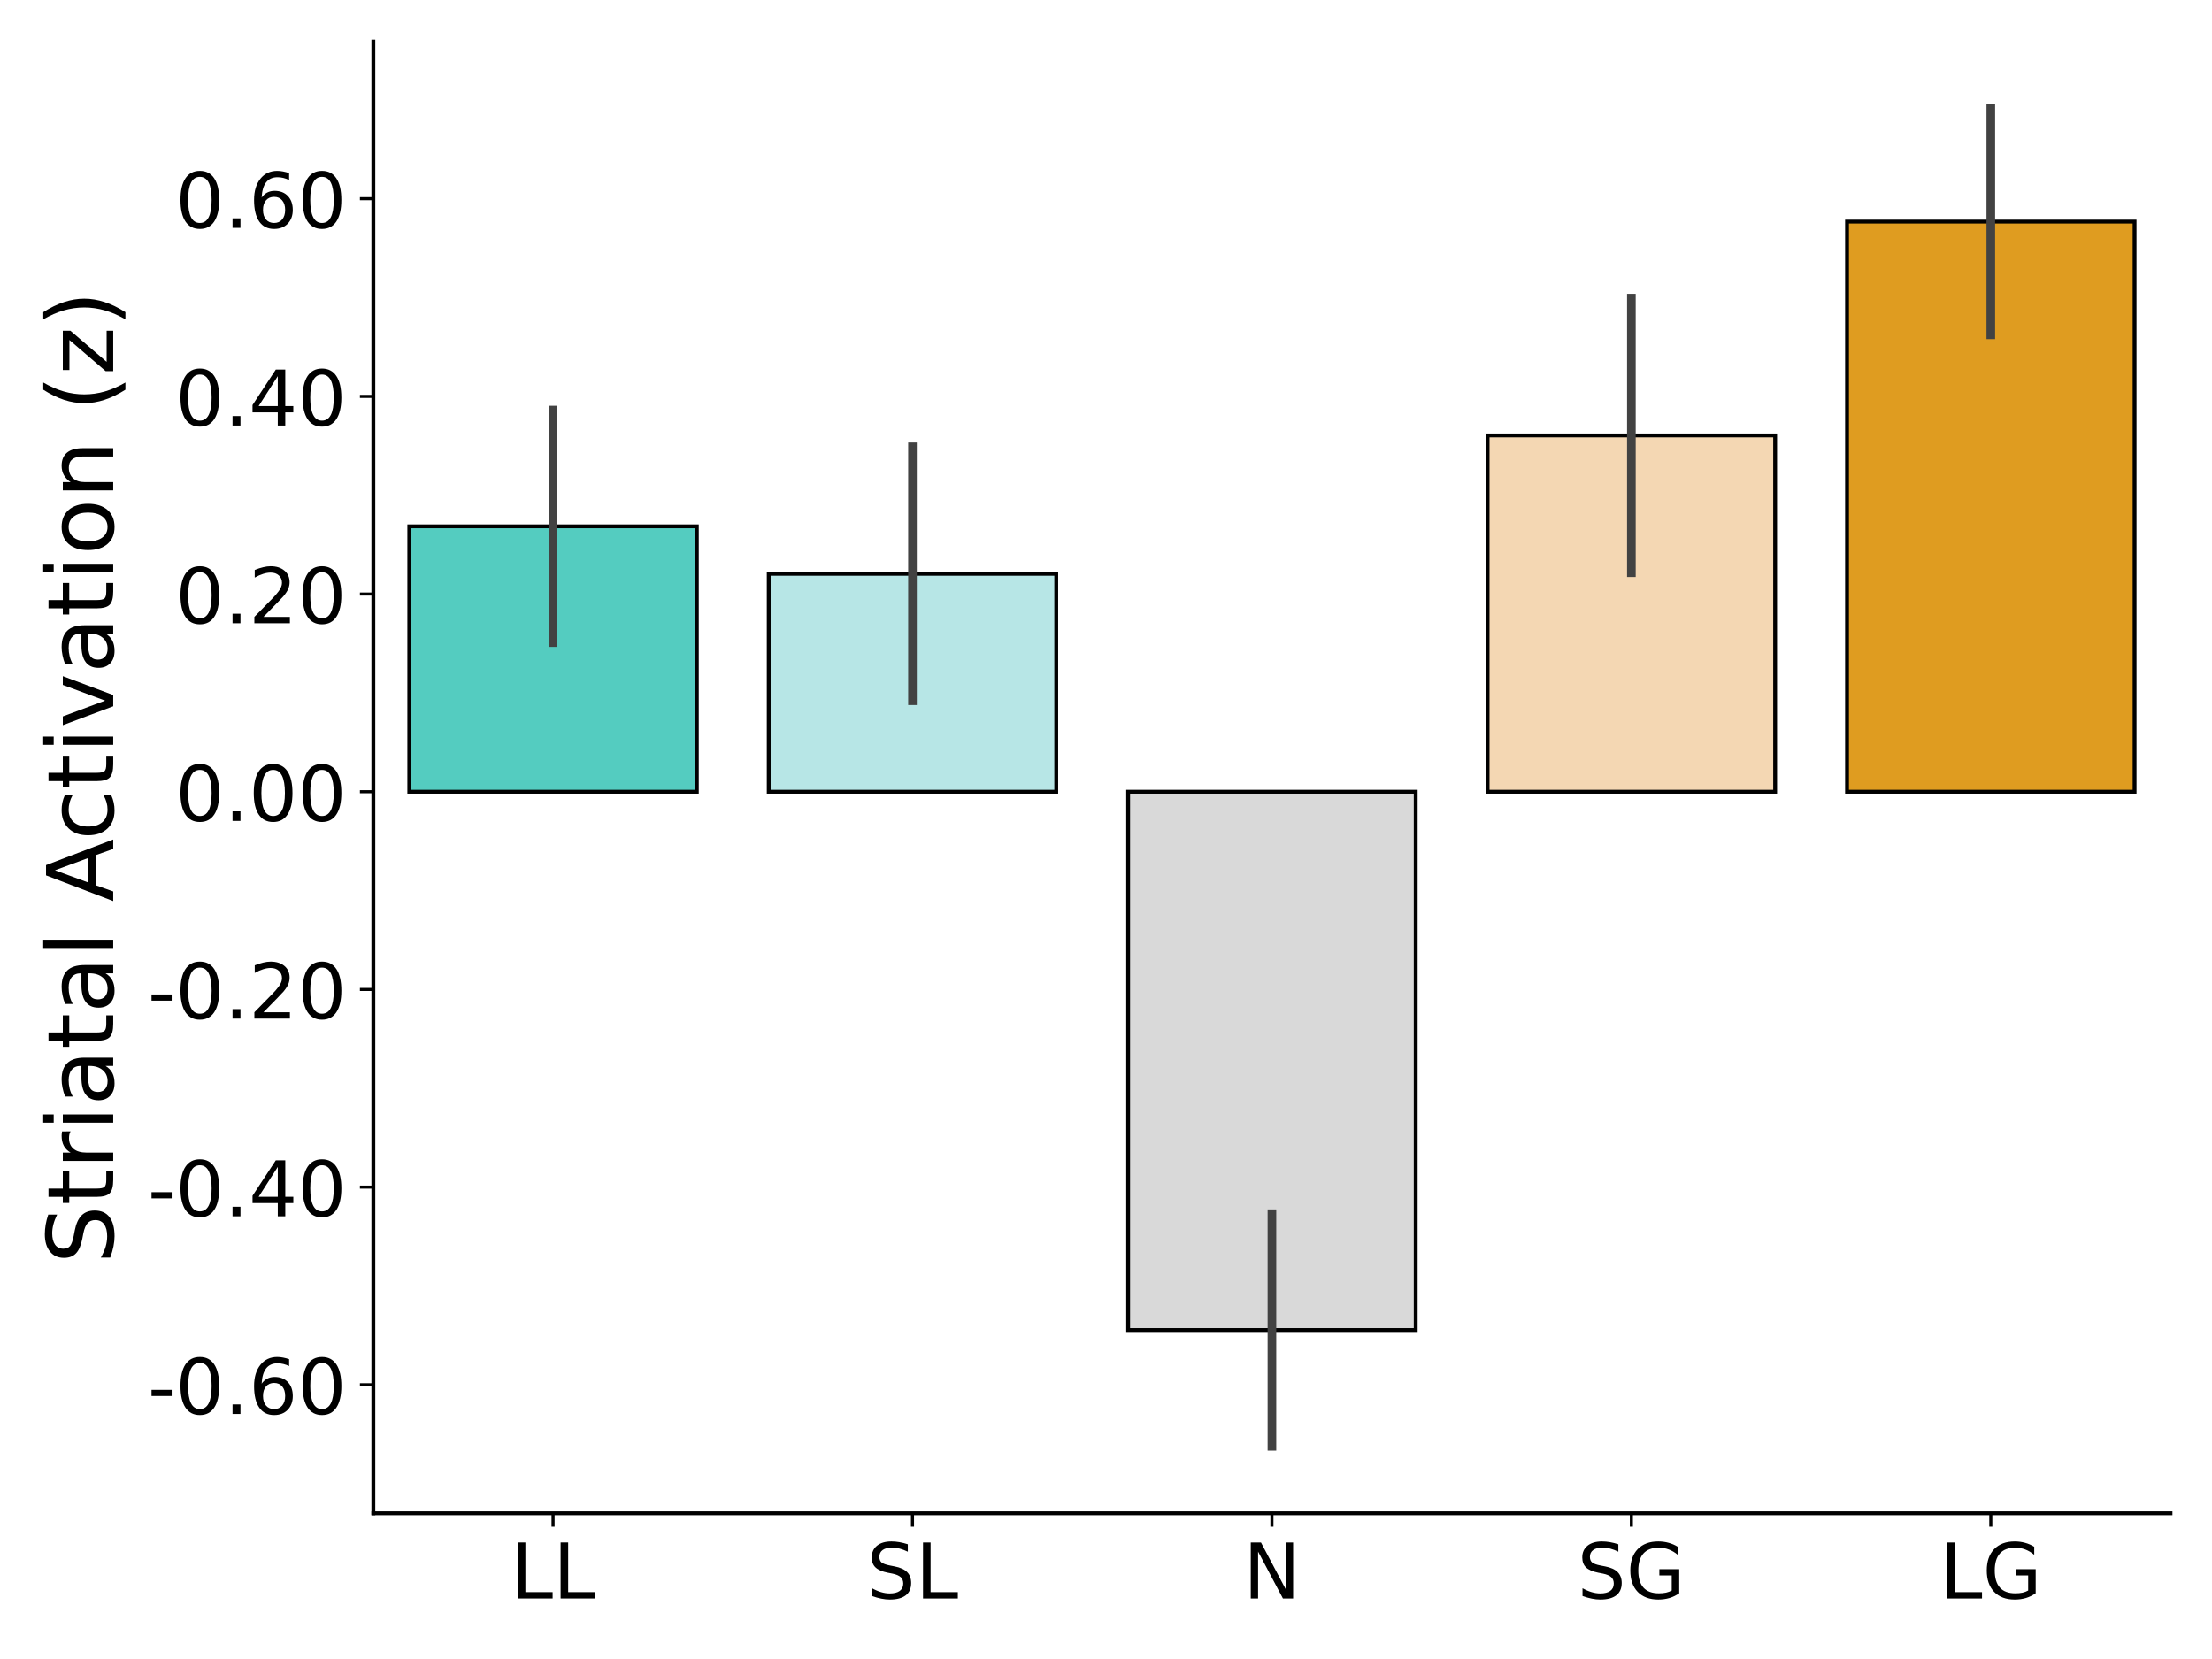
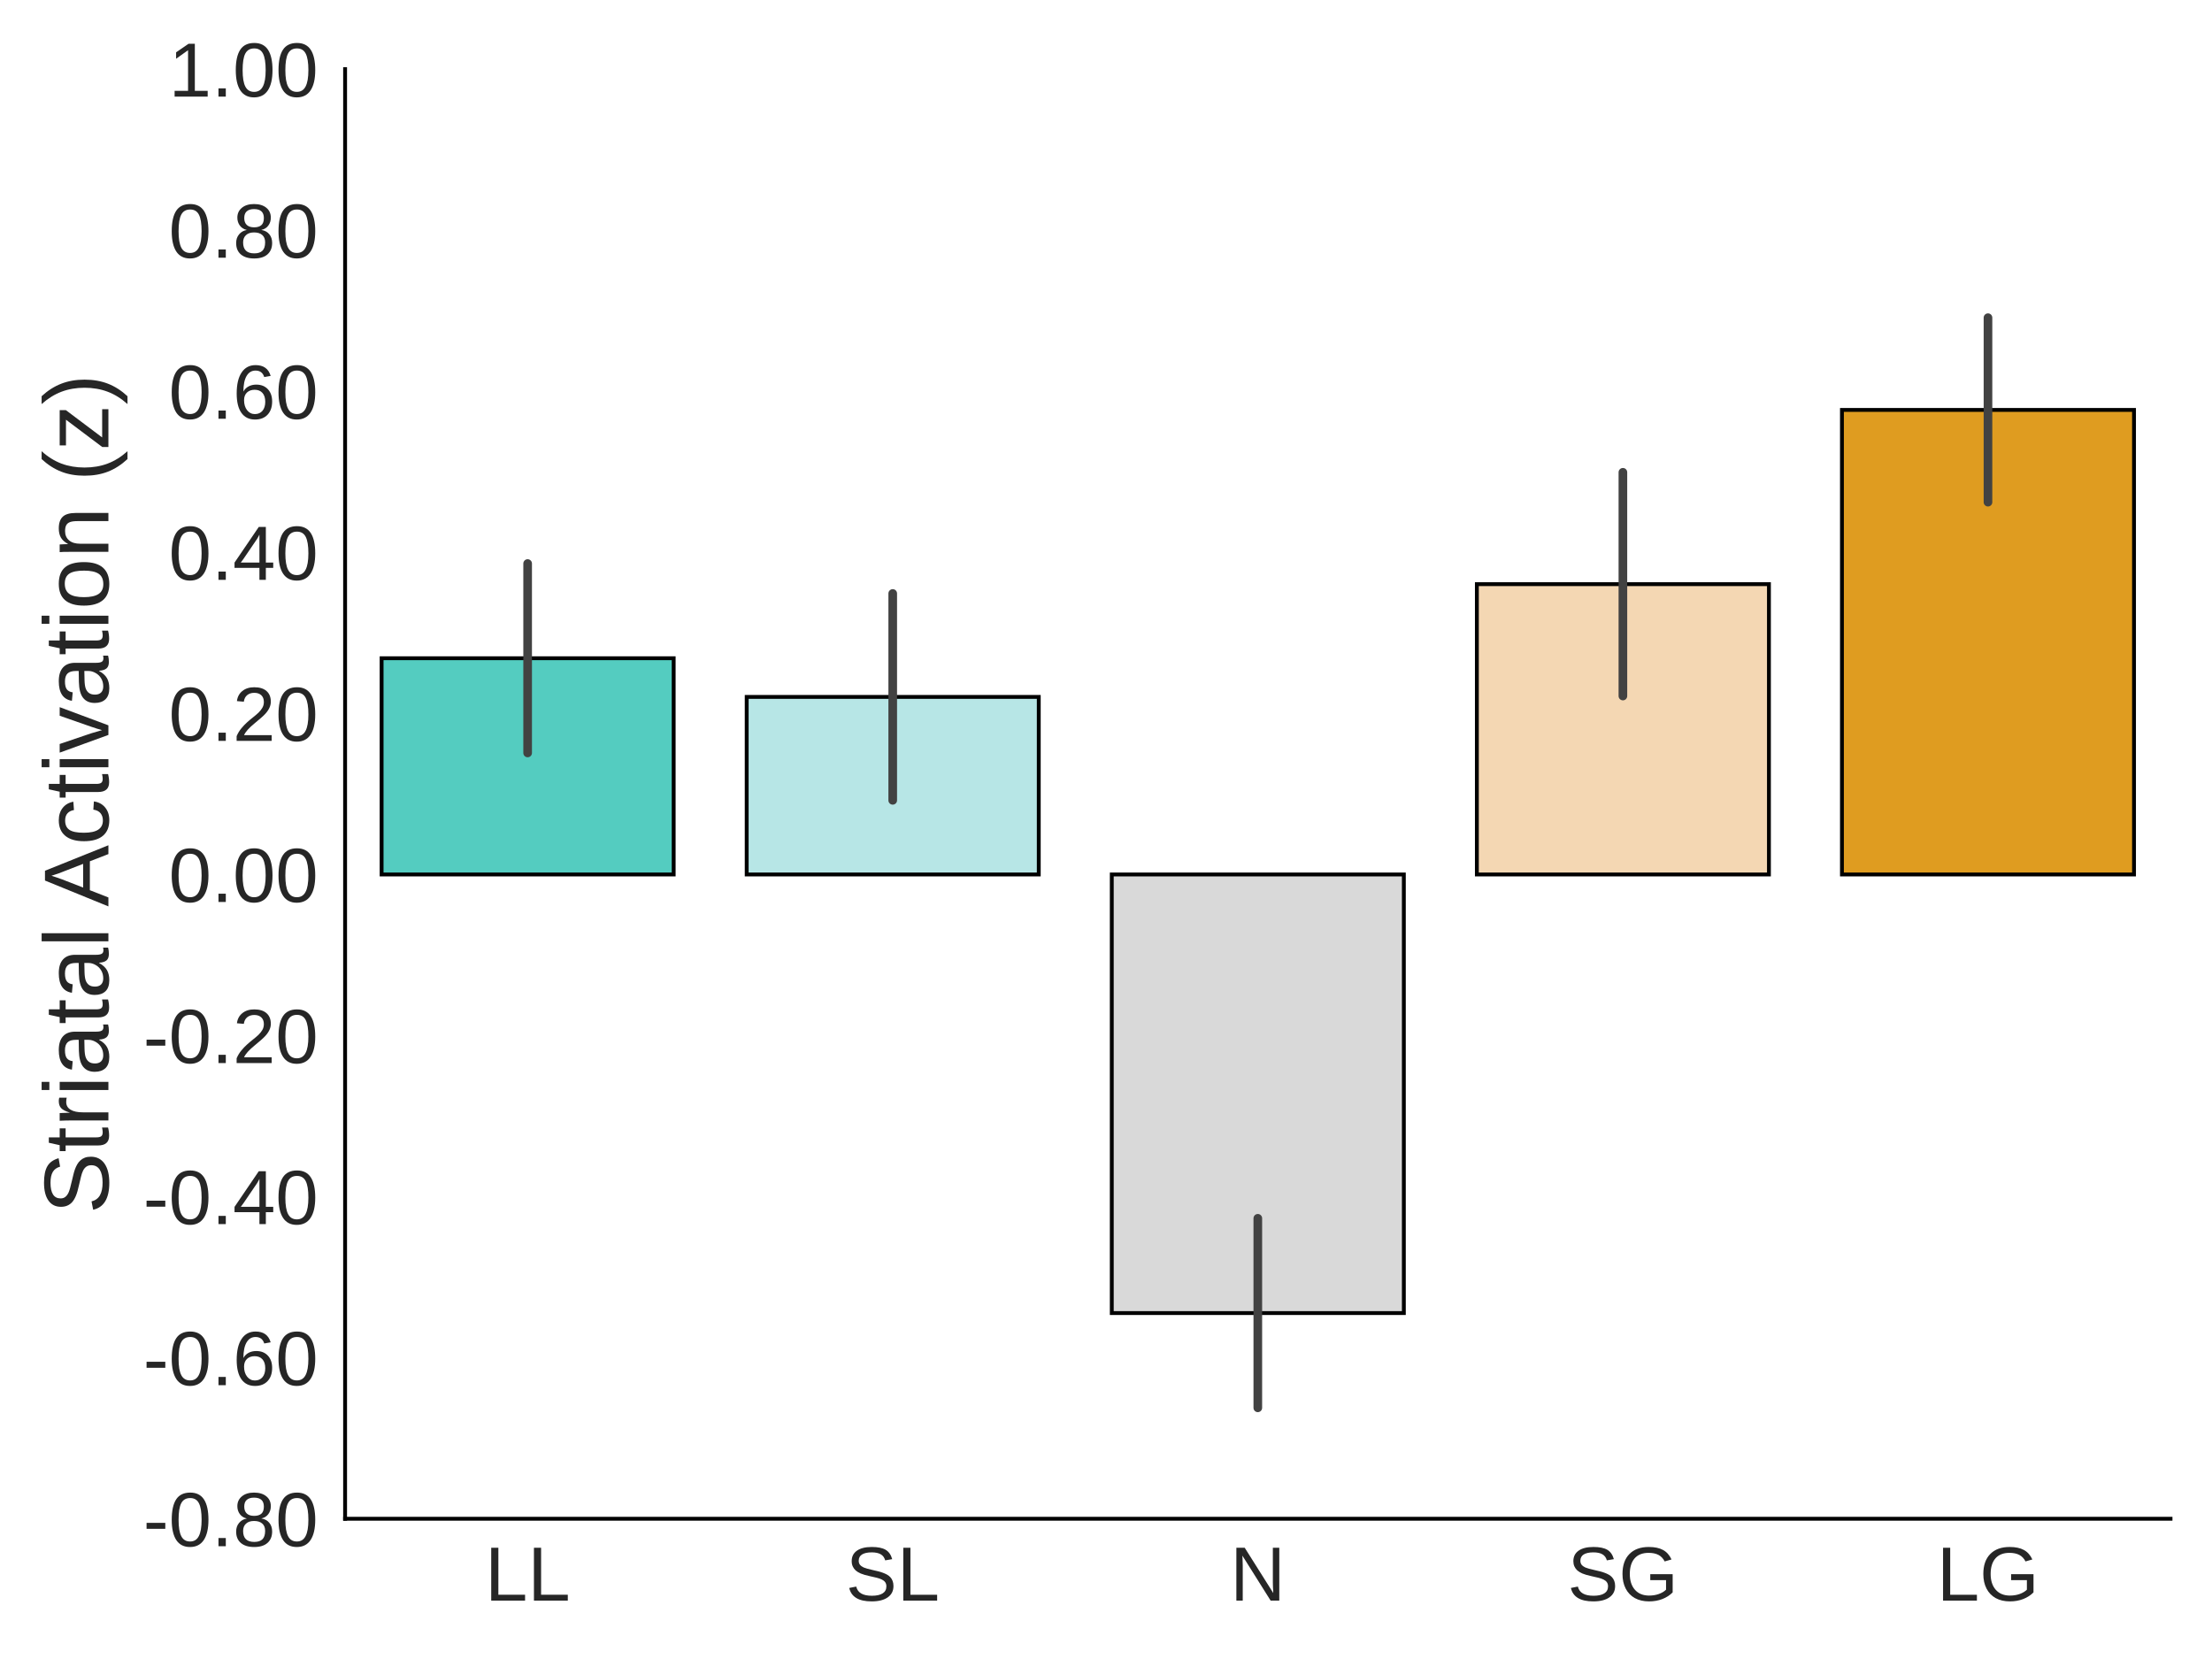
- <svg xmlns="http://www.w3.org/2000/svg" xmlns:xlink="http://www.w3.org/1999/xlink" width="576pt" height="432pt" viewBox="0 0 576 432" version="1.1">
+ <svg xmlns="http://www.w3.org/2000/svg" width="576pt" height="432pt" viewBox="0 0 576 432" version="1.1">
  <defs>
    <style type="text/css">*{stroke-linejoin: round; stroke-linecap: butt}</style>
  </defs>
  <g id="figure_1">
    <g id="patch_1">
      <path d="M 0 432  L 576 432  L 576 0  L 0 0  z " style="fill: #ffffff" />
    </g>
    <g id="axes_1">
      <g id="patch_2">
-         <path d="M 97.22 394.04  L 565.2 394.04  L 565.2 10.8  L 97.22 10.8  z " style="fill: #ffffff" />
-       </g>
-       <g id="patch_3">
-         <path d="M 106.58 206.164  L 181.456 206.164  L 181.456 137.057  L 106.58 137.057  z " clip-path="url(#p89654f6c9a)" style="fill: #54ccc0; stroke: #000000; stroke-linejoin: miter" />
-       </g>
-       <g id="patch_4">
-         <path d="M 200.176 206.164  L 275.052 206.164  L 275.052 149.415  L 200.176 149.415  z " clip-path="url(#p89654f6c9a)" style="fill: #b7e6e6; stroke: #000000; stroke-linejoin: miter" />
-       </g>
-       <g id="patch_5">
-         <path d="M 293.772 206.164  L 368.648 206.164  L 368.648 346.334  L 293.772 346.334  z " clip-path="url(#p89654f6c9a)" style="fill: #d9d9d9; stroke: #000000; stroke-linejoin: miter" />
-       </g>
-       <g id="patch_6">
-         <path d="M 387.368 206.164  L 462.244 206.164  L 462.244 113.382  L 387.368 113.382  z " clip-path="url(#p89654f6c9a)" style="fill: #f4d7b3; stroke: #000000; stroke-linejoin: miter" />
-       </g>
-       <g id="patch_7">
-         <path d="M 480.964 206.164  L 555.84 206.164  L 555.84 57.7  L 480.964 57.7  z " clip-path="url(#p89654f6c9a)" style="fill: #df9c20; stroke: #000000; stroke-linejoin: miter" />
+         <path d="M 89.862 395.48  L 565.2 395.48  L 565.2 18  L 89.862 18  z " style="fill: #ffffff" />
      </g>
      <g id="matplotlib.axis_1">
        <g id="xtick_1">
-           <g id="line2d_1">
-             <defs>
-               <path id="m2f3c8f854f" d="M 0 0  L 0 3.5  " style="stroke: #000000; stroke-width: 0.8" />
-             </defs>
-             <g>
-               <use xlink:href="#m2f3c8f854f" x="144.018" y="394.04" style="stroke: #000000; stroke-width: 0.8" />
-             </g>
-           </g>
          <g id="text_1">
-             <text style="font: 20px 'DejaVu Sans', 'Bitstream Vera Sans', 'Computer Modern Sans Serif', 'Lucida Grande', 'Verdana', 'Geneva', 'Lucid', 'Arial', 'Helvetica', 'Avant Garde', sans-serif; text-anchor: middle" x="144.018" y="416.237" transform="rotate(-0 144.018 416.2369)">LL</text>
+             <text style="fill: #262626; font: 20px 'Arial', 'DejaVu Sans', 'Liberation Sans', 'Bitstream Vera Sans', sans-serif; text-anchor: middle" x="137.396" y="416.796" transform="rotate(-0 137.3963 416.7956)">LL</text>
          </g>
        </g>
        <g id="xtick_2">
-           <g id="line2d_2">
-             <g>
-               <use xlink:href="#m2f3c8f854f" x="237.614" y="394.04" style="stroke: #000000; stroke-width: 0.8" />
-             </g>
-           </g>
          <g id="text_2">
-             <text style="font: 20px 'DejaVu Sans', 'Bitstream Vera Sans', 'Computer Modern Sans Serif', 'Lucida Grande', 'Verdana', 'Geneva', 'Lucid', 'Arial', 'Helvetica', 'Avant Garde', sans-serif; text-anchor: middle" x="237.614" y="416.237" transform="rotate(-0 237.614 416.2369)">SL</text>
+             <text style="fill: #262626; font: 20px 'Arial', 'DejaVu Sans', 'Liberation Sans', 'Bitstream Vera Sans', sans-serif; text-anchor: middle" x="232.464" y="416.796" transform="rotate(-0 232.4638 416.7956)">SL</text>
          </g>
        </g>
        <g id="xtick_3">
-           <g id="line2d_3">
-             <g>
-               <use xlink:href="#m2f3c8f854f" x="331.21" y="394.04" style="stroke: #000000; stroke-width: 0.8" />
-             </g>
-           </g>
          <g id="text_3">
-             <text style="font: 20px 'DejaVu Sans', 'Bitstream Vera Sans', 'Computer Modern Sans Serif', 'Lucida Grande', 'Verdana', 'Geneva', 'Lucid', 'Arial', 'Helvetica', 'Avant Garde', sans-serif; text-anchor: middle" x="331.21" y="416.237" transform="rotate(-0 331.21 416.2369)">N</text>
+             <text style="fill: #262626; font: 20px 'Arial', 'DejaVu Sans', 'Liberation Sans', 'Bitstream Vera Sans', sans-serif; text-anchor: middle" x="327.531" y="416.796" transform="rotate(-0 327.5312 416.7956)">N</text>
          </g>
        </g>
        <g id="xtick_4">
-           <g id="line2d_4">
-             <g>
-               <use xlink:href="#m2f3c8f854f" x="424.806" y="394.04" style="stroke: #000000; stroke-width: 0.8" />
-             </g>
-           </g>
          <g id="text_4">
-             <text style="font: 20px 'DejaVu Sans', 'Bitstream Vera Sans', 'Computer Modern Sans Serif', 'Lucida Grande', 'Verdana', 'Geneva', 'Lucid', 'Arial', 'Helvetica', 'Avant Garde', sans-serif; text-anchor: middle" x="424.806" y="416.237" transform="rotate(-0 424.806 416.2369)">SG</text>
+             <text style="fill: #262626; font: 20px 'Arial', 'DejaVu Sans', 'Liberation Sans', 'Bitstream Vera Sans', sans-serif; text-anchor: middle" x="422.599" y="416.796" transform="rotate(-0 422.5987 416.7956)">SG</text>
          </g>
        </g>
        <g id="xtick_5">
-           <g id="line2d_5">
-             <g>
-               <use xlink:href="#m2f3c8f854f" x="518.402" y="394.04" style="stroke: #000000; stroke-width: 0.8" />
-             </g>
-           </g>
          <g id="text_5">
-             <text style="font: 20px 'DejaVu Sans', 'Bitstream Vera Sans', 'Computer Modern Sans Serif', 'Lucida Grande', 'Verdana', 'Geneva', 'Lucid', 'Arial', 'Helvetica', 'Avant Garde', sans-serif; text-anchor: middle" x="518.402" y="416.237" transform="rotate(-0 518.402 416.2369)">LG</text>
+             <text style="fill: #262626; font: 20px 'Arial', 'DejaVu Sans', 'Liberation Sans', 'Bitstream Vera Sans', sans-serif; text-anchor: middle" x="517.666" y="416.796" transform="rotate(-0 517.6662 416.7956)">LG</text>
          </g>
        </g>
      </g>
      <g id="matplotlib.axis_2">
        <g id="ytick_1">
-           <g id="line2d_6">
-             <defs>
-               <path id="m328fa6e94e" d="M 0 0  L -3.5 0  " style="stroke: #000000; stroke-width: 0.8" />
-             </defs>
-             <g>
-               <use xlink:href="#m328fa6e94e" x="97.22" y="360.593" style="stroke: #000000; stroke-width: 0.8" />
-             </g>
-           </g>
          <g id="text_6">
-             <text style="font: 20px 'DejaVu Sans', 'Bitstream Vera Sans', 'Computer Modern Sans Serif', 'Lucida Grande', 'Verdana', 'Geneva', 'Lucid', 'Arial', 'Helvetica', 'Avant Garde', sans-serif; text-anchor: end" x="90.22" y="368.192" transform="rotate(-0 90.22 368.1919)">-0.60</text>
+             <text style="fill: #262626; font: 20px 'Arial', 'DejaVu Sans', 'Liberation Sans', 'Bitstream Vera Sans', sans-serif; text-anchor: end" x="82.862" y="402.638" transform="rotate(-0 82.8625 402.6378)">-0.80</text>
          </g>
        </g>
        <g id="ytick_2">
-           <g id="line2d_7">
-             <g>
-               <use xlink:href="#m328fa6e94e" x="97.22" y="309.117" style="stroke: #000000; stroke-width: 0.8" />
-             </g>
-           </g>
          <g id="text_7">
-             <text style="font: 20px 'DejaVu Sans', 'Bitstream Vera Sans', 'Computer Modern Sans Serif', 'Lucida Grande', 'Verdana', 'Geneva', 'Lucid', 'Arial', 'Helvetica', 'Avant Garde', sans-serif; text-anchor: end" x="90.22" y="316.716" transform="rotate(-0 90.22 316.7156)">-0.40</text>
+             <text style="fill: #262626; font: 20px 'Arial', 'DejaVu Sans', 'Liberation Sans', 'Bitstream Vera Sans', sans-serif; text-anchor: end" x="82.862" y="360.696" transform="rotate(-0 82.8625 360.6956)">-0.60</text>
          </g>
        </g>
        <g id="ytick_3">
-           <g id="line2d_8">
-             <g>
-               <use xlink:href="#m328fa6e94e" x="97.22" y="257.641" style="stroke: #000000; stroke-width: 0.8" />
-             </g>
-           </g>
          <g id="text_8">
-             <text style="font: 20px 'DejaVu Sans', 'Bitstream Vera Sans', 'Computer Modern Sans Serif', 'Lucida Grande', 'Verdana', 'Geneva', 'Lucid', 'Arial', 'Helvetica', 'Avant Garde', sans-serif; text-anchor: end" x="90.22" y="265.239" transform="rotate(-0 90.22 265.2392)">-0.20</text>
+             <text style="fill: #262626; font: 20px 'Arial', 'DejaVu Sans', 'Liberation Sans', 'Bitstream Vera Sans', sans-serif; text-anchor: end" x="82.862" y="318.753" transform="rotate(-0 82.8625 318.7534)">-0.40</text>
          </g>
        </g>
        <g id="ytick_4">
-           <g id="line2d_9">
-             <g>
-               <use xlink:href="#m328fa6e94e" x="97.22" y="206.164" style="stroke: #000000; stroke-width: 0.8" />
-             </g>
-           </g>
          <g id="text_9">
-             <text style="font: 20px 'DejaVu Sans', 'Bitstream Vera Sans', 'Computer Modern Sans Serif', 'Lucida Grande', 'Verdana', 'Geneva', 'Lucid', 'Arial', 'Helvetica', 'Avant Garde', sans-serif; text-anchor: end" x="90.22" y="213.763" transform="rotate(-0 90.22 213.7628)">0.00</text>
+             <text style="fill: #262626; font: 20px 'Arial', 'DejaVu Sans', 'Liberation Sans', 'Bitstream Vera Sans', sans-serif; text-anchor: end" x="82.862" y="276.811" transform="rotate(-0 82.8625 276.8111)">-0.20</text>
          </g>
        </g>
        <g id="ytick_5">
-           <g id="line2d_10">
-             <g>
-               <use xlink:href="#m328fa6e94e" x="97.22" y="154.688" style="stroke: #000000; stroke-width: 0.8" />
-             </g>
-           </g>
          <g id="text_10">
-             <text style="font: 20px 'DejaVu Sans', 'Bitstream Vera Sans', 'Computer Modern Sans Serif', 'Lucida Grande', 'Verdana', 'Geneva', 'Lucid', 'Arial', 'Helvetica', 'Avant Garde', sans-serif; text-anchor: end" x="90.22" y="162.286" transform="rotate(-0 90.22 162.2865)">0.20</text>
+             <text style="fill: #262626; font: 20px 'Arial', 'DejaVu Sans', 'Liberation Sans', 'Bitstream Vera Sans', sans-serif; text-anchor: end" x="82.862" y="234.869" transform="rotate(-0 82.8625 234.8689)">0.00</text>
          </g>
        </g>
        <g id="ytick_6">
-           <g id="line2d_11">
-             <g>
-               <use xlink:href="#m328fa6e94e" x="97.22" y="103.212" style="stroke: #000000; stroke-width: 0.8" />
-             </g>
-           </g>
          <g id="text_11">
-             <text style="font: 20px 'DejaVu Sans', 'Bitstream Vera Sans', 'Computer Modern Sans Serif', 'Lucida Grande', 'Verdana', 'Geneva', 'Lucid', 'Arial', 'Helvetica', 'Avant Garde', sans-serif; text-anchor: end" x="90.22" y="110.81" transform="rotate(-0 90.22 110.8101)">0.40</text>
+             <text style="fill: #262626; font: 20px 'Arial', 'DejaVu Sans', 'Liberation Sans', 'Bitstream Vera Sans', sans-serif; text-anchor: end" x="82.862" y="192.927" transform="rotate(-0 82.8625 192.9267)">0.20</text>
          </g>
        </g>
        <g id="ytick_7">
-           <g id="line2d_12">
-             <g>
-               <use xlink:href="#m328fa6e94e" x="97.22" y="51.735" style="stroke: #000000; stroke-width: 0.8" />
-             </g>
-           </g>
          <g id="text_12">
-             <text style="font: 20px 'DejaVu Sans', 'Bitstream Vera Sans', 'Computer Modern Sans Serif', 'Lucida Grande', 'Verdana', 'Geneva', 'Lucid', 'Arial', 'Helvetica', 'Avant Garde', sans-serif; text-anchor: end" x="90.22" y="59.334" transform="rotate(-0 90.22 59.33375)">0.60</text>
+             <text style="fill: #262626; font: 20px 'Arial', 'DejaVu Sans', 'Liberation Sans', 'Bitstream Vera Sans', sans-serif; text-anchor: end" x="82.862" y="150.984" transform="rotate(-0 82.8625 150.9845)">0.40</text>
          </g>
        </g>
-         <g id="text_13">
-           <text style="font: 24px 'DejaVu Sans', 'Bitstream Vera Sans', 'Computer Modern Sans Serif', 'Lucida Grande', 'Verdana', 'Geneva', 'Lucid', 'Arial', 'Helvetica', 'Avant Garde', sans-serif; text-anchor: middle" x="29.482" y="202.42" transform="rotate(-90 29.48187 202.42)">Striatal Activation (z)</text>
+         <g id="ytick_8">
+           <g id="text_13">
+             <text style="fill: #262626; font: 20px 'Arial', 'DejaVu Sans', 'Liberation Sans', 'Bitstream Vera Sans', sans-serif; text-anchor: end" x="82.862" y="109.042" transform="rotate(-0 82.8625 109.0423)">0.60</text>
+           </g>
+         </g>
+         <g id="ytick_9">
+           <g id="text_14">
+             <text style="fill: #262626; font: 20px 'Arial', 'DejaVu Sans', 'Liberation Sans', 'Bitstream Vera Sans', sans-serif; text-anchor: end" x="82.862" y="67.1" transform="rotate(-0 82.8625 67.10004)">0.80</text>
+           </g>
+         </g>
+         <g id="ytick_10">
+           <g id="text_15">
+             <text style="fill: #262626; font: 20px 'Arial', 'DejaVu Sans', 'Liberation Sans', 'Bitstream Vera Sans', sans-serif; text-anchor: end" x="82.862" y="25.158" transform="rotate(-0 82.8625 25.15781)">1.00</text>
+           </g>
+         </g>
+         <g id="text_16">
+           <text style="fill: #262626; font: 24px 'Arial', 'DejaVu Sans', 'Liberation Sans', 'Bitstream Vera Sans', sans-serif; text-anchor: middle" x="28.23" y="206.74" transform="rotate(-90 28.23 206.74)">Striatal Activation (z)</text>
        </g>
      </g>
-       <g id="line2d_13">
-         <path d="M 144.018 167.325  L 144.018 106.789  " clip-path="url(#p89654f6c9a)" style="fill: none; stroke: #424242; stroke-width: 2.25; stroke-linecap: square" />
+       <g id="patch_3">
+         <path d="M 99.369 227.711  L 175.423 227.711  L 175.423 171.403  L 99.369 171.403  z " clip-path="url(#p7770a43dd9)" style="fill: #54ccc0; stroke: #000000; stroke-linejoin: miter" />
      </g>
-       <g id="line2d_14">
-         <path d="M 237.614 182.472  L 237.614 116.358  " clip-path="url(#p89654f6c9a)" style="fill: none; stroke: #424242; stroke-width: 2.25; stroke-linecap: square" />
+       <g id="patch_4">
+         <path d="M 194.437 227.711  L 270.491 227.711  L 270.491 181.473  L 194.437 181.473  z " clip-path="url(#p7770a43dd9)" style="fill: #b7e6e6; stroke: #000000; stroke-linejoin: miter" />
      </g>
-       <g id="line2d_15">
-         <path d="M 331.21 376.62  L 331.21 316.047  " clip-path="url(#p89654f6c9a)" style="fill: none; stroke: #424242; stroke-width: 2.25; stroke-linecap: square" />
+       <g id="patch_5">
+         <path d="M 289.504 227.711  L 365.558 227.711  L 365.558 341.919  L 289.504 341.919  z " clip-path="url(#p7770a43dd9)" style="fill: #d9d9d9; stroke: #000000; stroke-linejoin: miter" />
      </g>
-       <g id="line2d_16">
-         <path d="M 424.806 149.131  L 424.806 77.633  " clip-path="url(#p89654f6c9a)" style="fill: none; stroke: #424242; stroke-width: 2.25; stroke-linecap: square" />
+       <g id="patch_6">
+         <path d="M 384.572 227.711  L 460.626 227.711  L 460.626 152.113  L 384.572 152.113  z " clip-path="url(#p7770a43dd9)" style="fill: #f4d7b3; stroke: #000000; stroke-linejoin: miter" />
      </g>
-       <g id="line2d_17">
-         <path d="M 518.402 87.179  L 518.402 28.22  " clip-path="url(#p89654f6c9a)" style="fill: none; stroke: #424242; stroke-width: 2.25; stroke-linecap: square" />
+       <g id="patch_7">
+         <path d="M 479.639 227.711  L 555.693 227.711  L 555.693 106.744  L 479.639 106.744  z " clip-path="url(#p7770a43dd9)" style="fill: #df9c20; stroke: #000000; stroke-linejoin: miter" />
+       </g>
+       <g id="line2d_1">
+         <path d="M 137.396 196.065  L 137.396 146.742  " clip-path="url(#p7770a43dd9)" style="fill: none; stroke: #424242; stroke-width: 2.25; stroke-linecap: round" />
+       </g>
+       <g id="line2d_2">
+         <path d="M 232.464 208.407  L 232.464 154.538  " clip-path="url(#p7770a43dd9)" style="fill: none; stroke: #424242; stroke-width: 2.25; stroke-linecap: round" />
+       </g>
+       <g id="line2d_3">
+         <path d="M 327.531 366.596  L 327.531 317.242  " clip-path="url(#p7770a43dd9)" style="fill: none; stroke: #424242; stroke-width: 2.25; stroke-linecap: round" />
+       </g>
+       <g id="line2d_4">
+         <path d="M 422.599 181.241  L 422.599 122.985  " clip-path="url(#p7770a43dd9)" style="fill: none; stroke: #424242; stroke-width: 2.25; stroke-linecap: round" />
+       </g>
+       <g id="line2d_5">
+         <path d="M 517.666 130.764  L 517.666 82.724  " clip-path="url(#p7770a43dd9)" style="fill: none; stroke: #424242; stroke-width: 2.25; stroke-linecap: round" />
      </g>
      <g id="patch_8">
-         <path d="M 97.22 394.04  L 97.22 10.8  " style="fill: none; stroke: #000000; stroke-linejoin: miter; stroke-linecap: square" />
+         <path d="M 89.862 395.48  L 89.862 18  " style="fill: none; stroke: #000000; stroke-linejoin: miter; stroke-linecap: square" />
      </g>
      <g id="patch_9">
-         <path d="M 97.22 394.04  L 565.2 394.04  " style="fill: none; stroke: #000000; stroke-linejoin: miter; stroke-linecap: square" />
+         <path d="M 89.862 395.48  L 565.2 395.48  " style="fill: none; stroke: #000000; stroke-linejoin: miter; stroke-linecap: square" />
      </g>
    </g>
  </g>
  <defs>
-     <clipPath id="p89654f6c9a">
-       <rect x="97.22" y="10.8" width="467.98" height="383.24" />
+     <clipPath id="p7770a43dd9">
+       <rect x="89.862" y="18" width="475.337" height="377.48" />
    </clipPath>
  </defs>
</svg>
